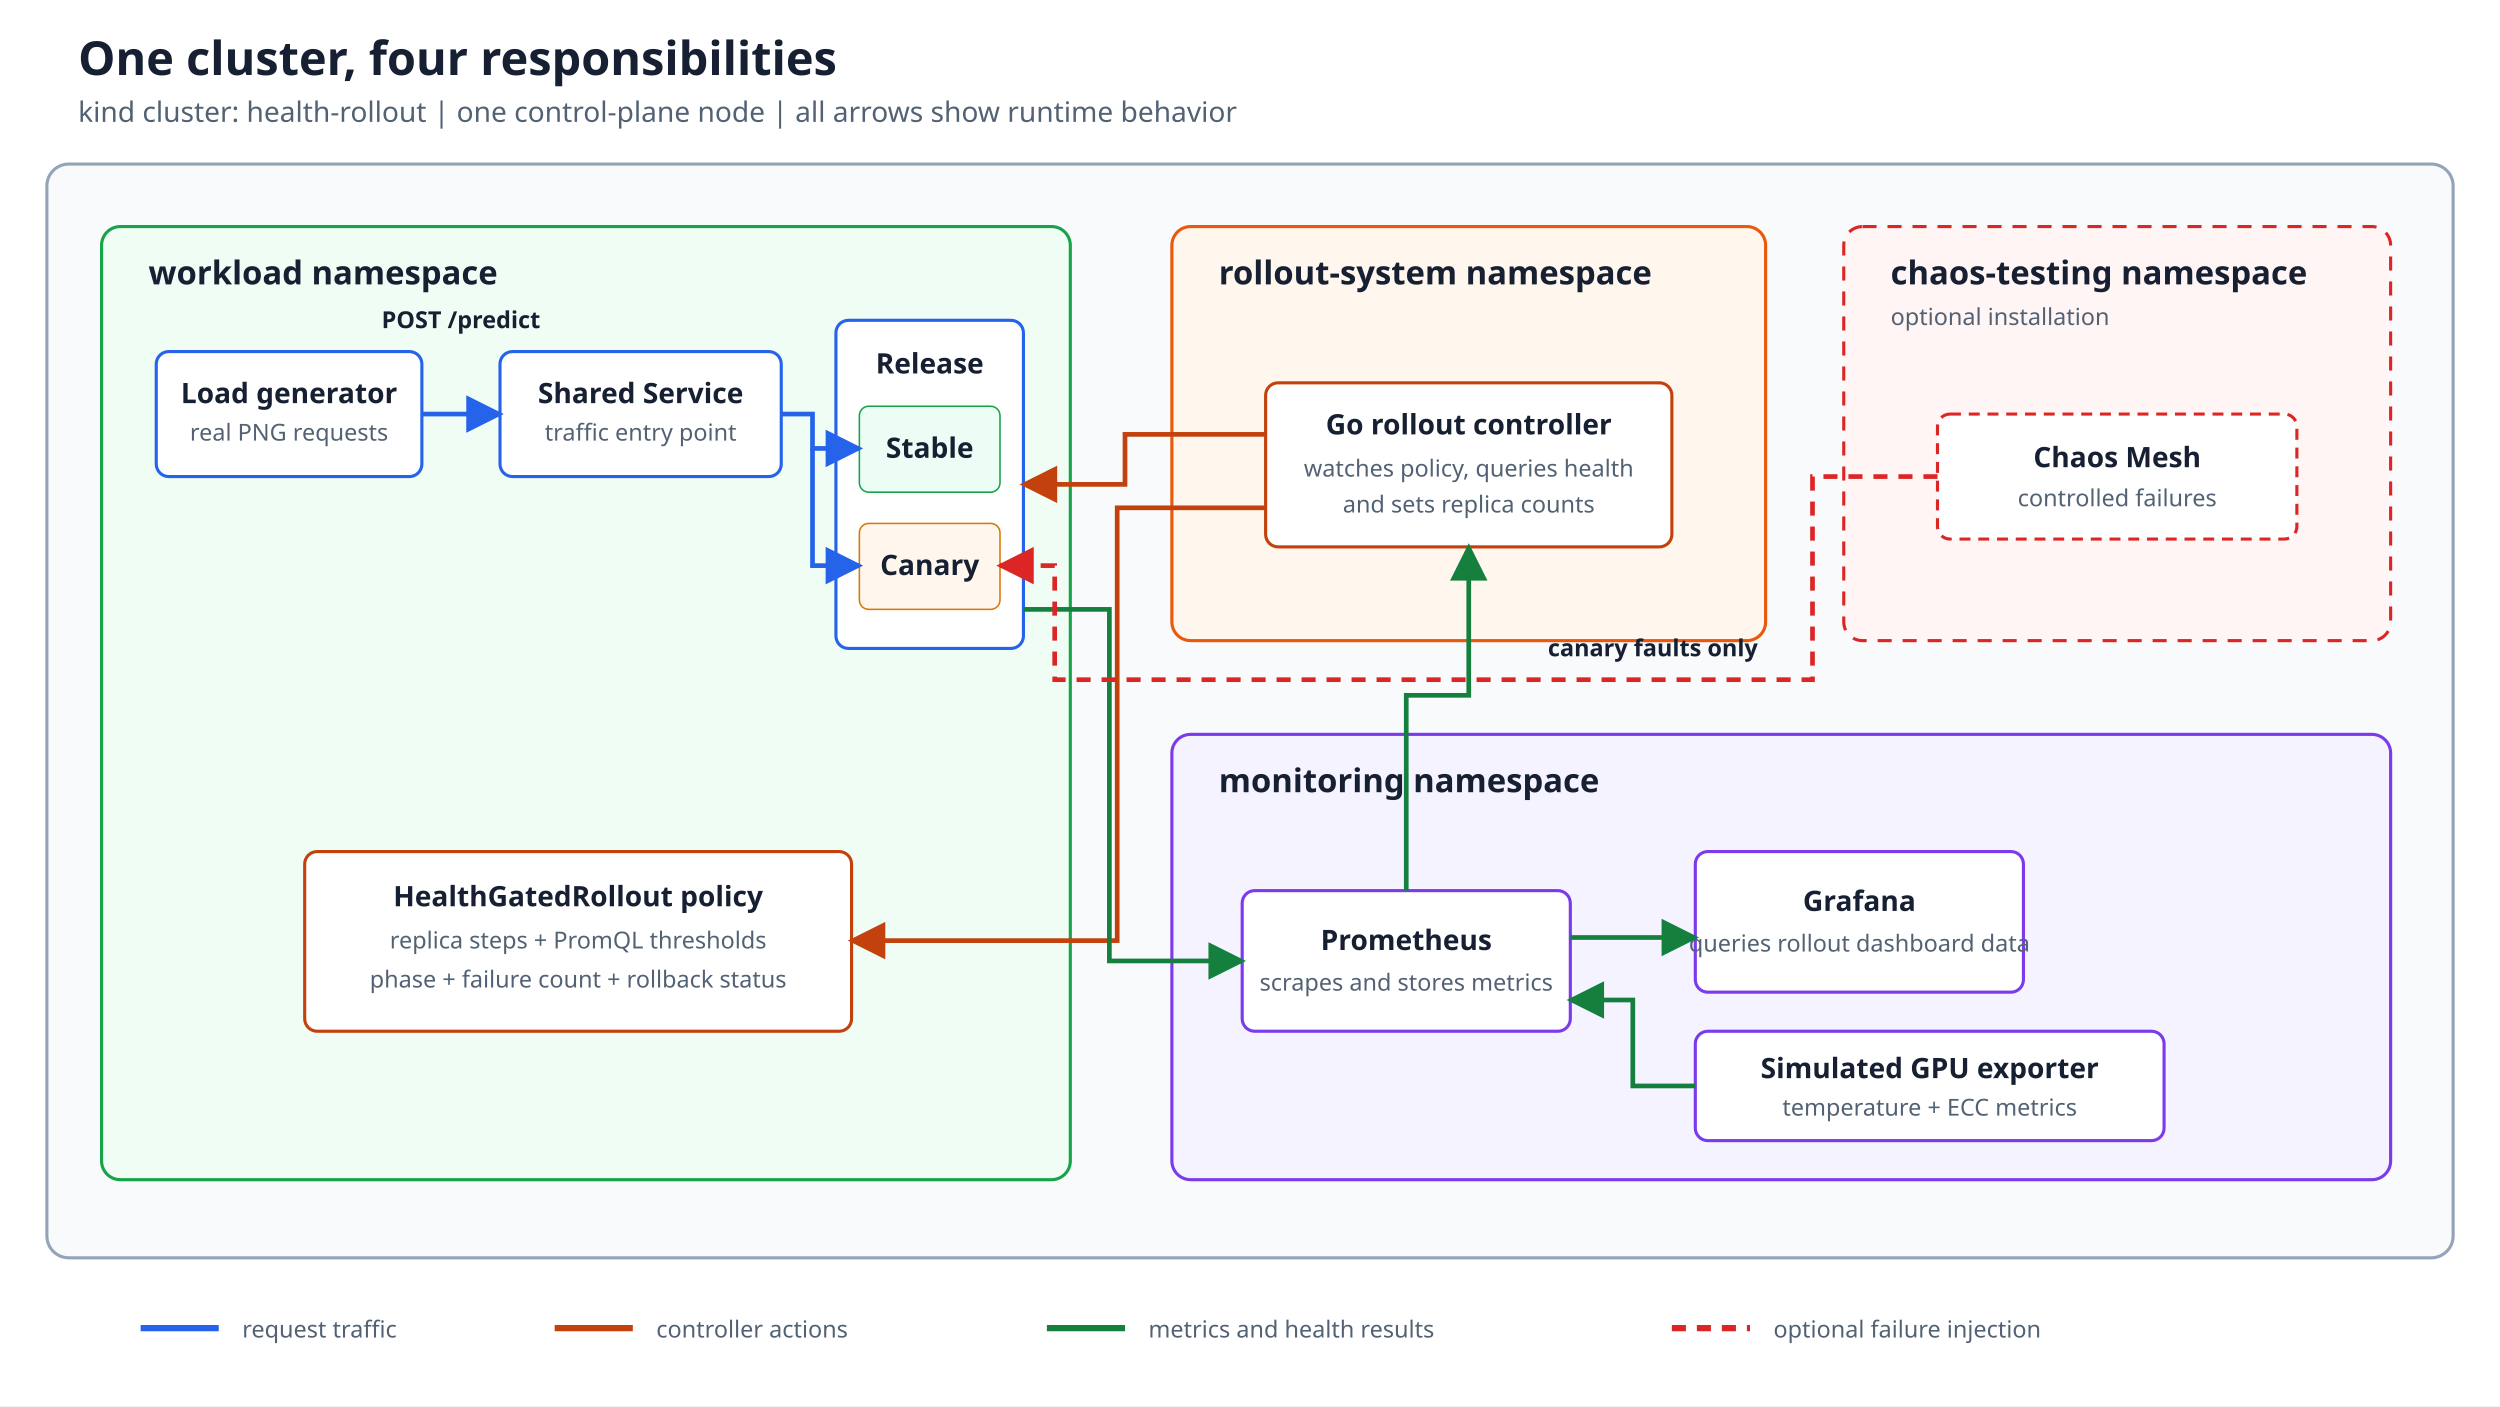
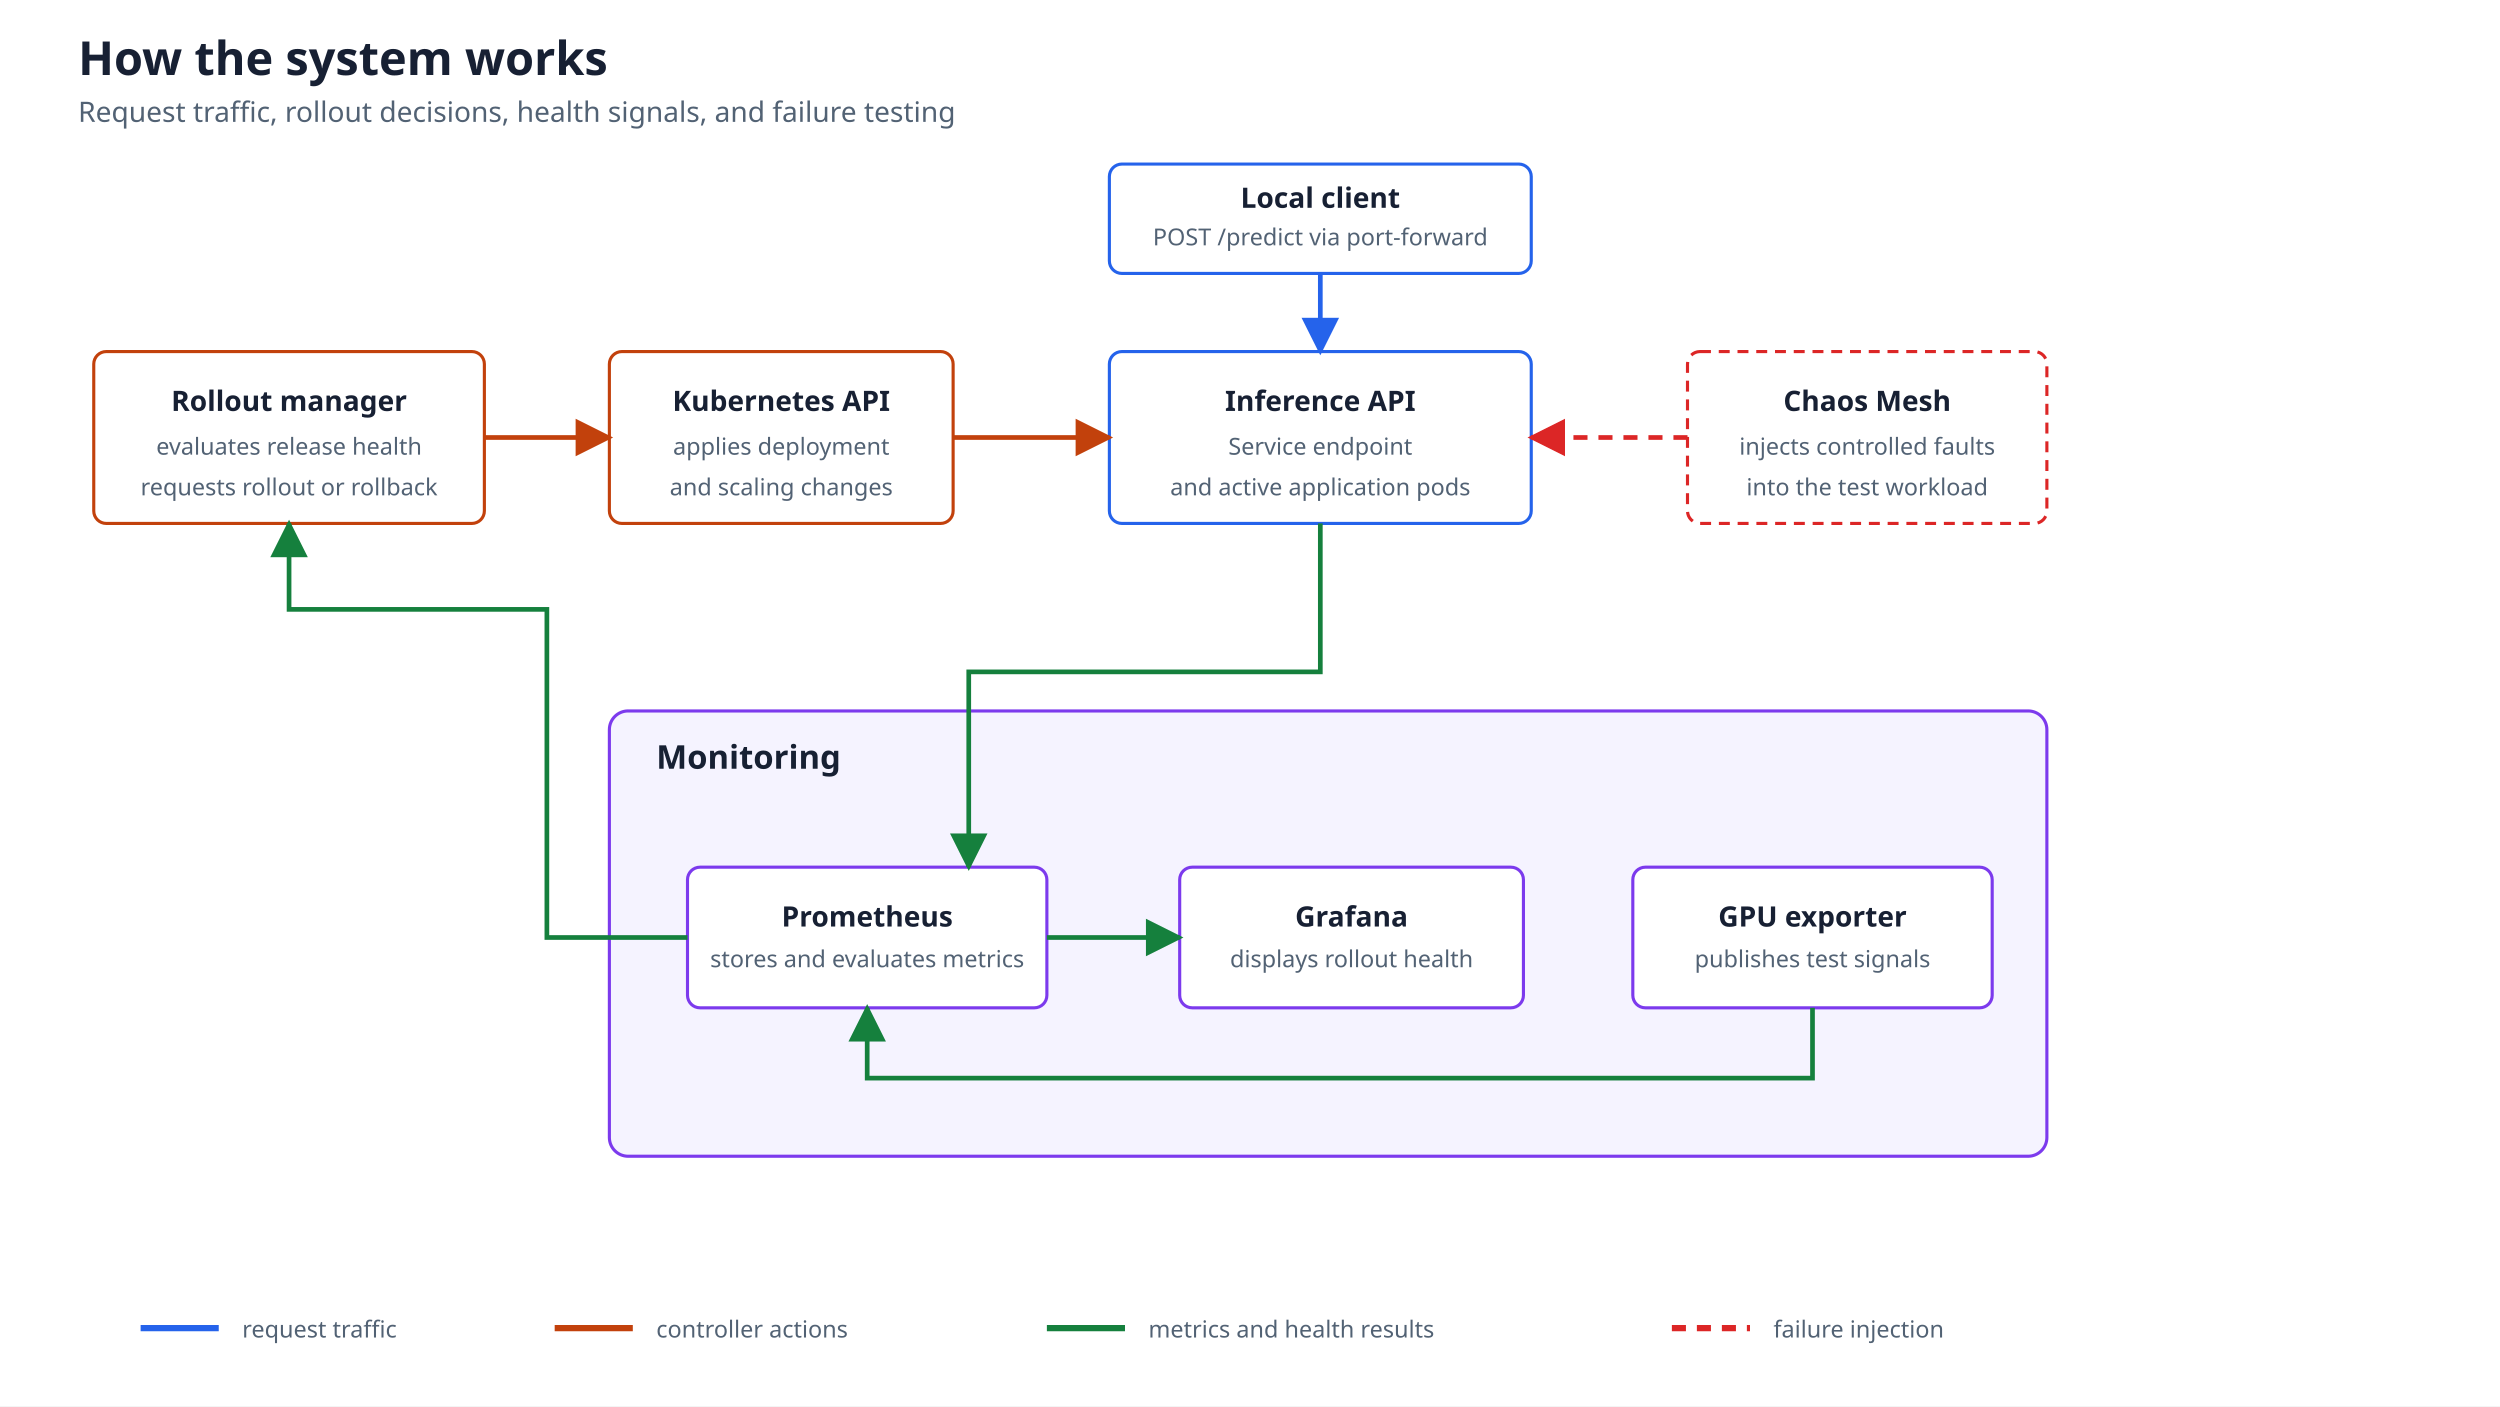
<svg xmlns="http://www.w3.org/2000/svg" width="1600" height="900" viewBox="0 0 1600 900" role="img" aria-labelledby="title description">
  <defs>
    <marker id="blue-arrow" viewBox="0 0 10 10" refX="9" refY="5" markerWidth="8" markerHeight="8" orient="auto">
      <path d="M0 0L10 5L0 10Z" fill="#2563eb" />
    </marker>
    <marker id="orange-arrow" viewBox="0 0 10 10" refX="9" refY="5" markerWidth="8" markerHeight="8" orient="auto">
      <path d="M0 0L10 5L0 10Z" fill="#c2410c" />
    </marker>
    <marker id="green-arrow" viewBox="0 0 10 10" refX="9" refY="5" markerWidth="8" markerHeight="8" orient="auto">
      <path d="M0 0L10 5L0 10Z" fill="#15803d" />
    </marker>
    <marker id="red-arrow" viewBox="0 0 10 10" refX="9" refY="5" markerWidth="8" markerHeight="8" orient="auto">
      <path d="M0 0L10 5L0 10Z" fill="#dc2626" />
    </marker>
    <style>
      text { font-family: 'Segoe UI', sans-serif; fill: #172033; }
      .title { font-size: 30px; font-weight: 700; }
      .subtitle { font-size: 18px; fill: #526274; }
      .namespace { font-size: 21px; font-weight: 700; }
      .node-title { font-size: 18px; font-weight: 700; }
      .detail { font-size: 15px; fill: #526274; }
      .label { font-size: 15px; font-weight: 700; }
      .box { fill: #fff; stroke-width: 2; rx: 8; }
    </style>
  </defs>
  <rect width="1600" height="900" fill="#fff" />
-   <text x="50" y="48" class="title">One cluster, four responsibilities</text>
-   <text x="50" y="78" class="subtitle">kind cluster: health-rollout | one control-plane node | all arrows show runtime behavior</text>
-   <rect x="30" y="105" width="1540" height="700" rx="14" fill="#f8fafc" stroke="#94a3b8" stroke-width="2" />
-   <rect x="65" y="145" width="620" height="610" rx="12" fill="#f0fdf4" stroke="#16a34a" stroke-width="2" />
-   <text x="95" y="182" class="namespace">workload namespace</text>
-   <rect class="box" x="100" y="225" width="170" height="80" stroke="#2563eb" />
-   <text x="185" y="258" text-anchor="middle" class="node-title">Load generator</text>
-   <text x="185" y="282" text-anchor="middle" class="detail">real PNG requests</text>
-   <rect class="box" x="320" y="225" width="180" height="80" stroke="#2563eb" />
-   <text x="410" y="258" text-anchor="middle" class="node-title">Shared Service</text>
-   <text x="410" y="282" text-anchor="middle" class="detail">traffic entry point</text>
-   <rect class="box" x="535" y="205" width="120" height="210" stroke="#2563eb" />
-   <text x="595" y="239" text-anchor="middle" class="node-title">Release</text>
-   <rect x="550" y="260" width="90" height="55" rx="6" fill="#ecfdf5" stroke="#16a34a" />
-   <text x="595" y="293" text-anchor="middle" class="node-title">Stable</text>
-   <rect x="550" y="335" width="90" height="55" rx="6" fill="#fff7ed" stroke="#d97706" />
-   <text x="595" y="368" text-anchor="middle" class="node-title">Canary</text>
-   <path d="M270 265H320" fill="none" stroke="#2563eb" stroke-width="3" marker-end="url(#blue-arrow)" />
-   <path d="M500 265H520V287H550" fill="none" stroke="#2563eb" stroke-width="3" marker-end="url(#blue-arrow)" />
-   <path d="M520 287V362H550" fill="none" stroke="#2563eb" stroke-width="3" marker-end="url(#blue-arrow)" />
-   <text x="295" y="210" text-anchor="middle" class="label" fill="#2563eb">POST /predict</text>
-   <rect class="box" x="195" y="545" width="350" height="115" stroke="#c2410c" />
-   <text x="370" y="580" text-anchor="middle" class="node-title">HealthGatedRollout policy</text>
-   <text x="370" y="607" text-anchor="middle" class="detail">replica steps + PromQL thresholds</text>
-   <text x="370" y="632" text-anchor="middle" class="detail">phase + failure count + rollback status</text>
-   <rect x="750" y="145" width="380" height="265" rx="12" fill="#fff7ed" stroke="#ea580c" stroke-width="2" />
-   <text x="780" y="182" class="namespace">rollout-system namespace</text>
-   <rect class="box" x="810" y="245" width="260" height="105" stroke="#c2410c" />
-   <text x="940" y="278" text-anchor="middle" class="node-title">Go rollout controller</text>
-   <text x="940" y="305" text-anchor="middle" class="detail">watches policy, queries health</text>
-   <text x="940" y="328" text-anchor="middle" class="detail">and sets replica counts</text>
-   <path d="M810 278H720V310H655" fill="none" stroke="#c2410c" stroke-width="3" marker-end="url(#orange-arrow)" />
-   <path d="M810 325H715V602H545" fill="none" stroke="#c2410c" stroke-width="3" marker-end="url(#orange-arrow)" />
-   <rect x="750" y="470" width="780" height="285" rx="12" fill="#f5f3ff" stroke="#7c3aed" stroke-width="2" />
-   <text x="780" y="507" class="namespace">monitoring namespace</text>
-   <rect class="box" x="795" y="570" width="210" height="90" stroke="#7c3aed" />
-   <text x="900" y="608" text-anchor="middle" class="node-title">Prometheus</text>
-   <text x="900" y="634" text-anchor="middle" class="detail">scrapes and stores metrics</text>
-   <rect class="box" x="1085" y="545" width="210" height="90" stroke="#7c3aed" />
-   <text x="1190" y="583" text-anchor="middle" class="node-title">Grafana</text>
-   <text x="1190" y="609" text-anchor="middle" class="detail">queries rollout dashboard data</text>
-   <rect class="box" x="1085" y="660" width="300" height="70" stroke="#7c3aed" />
-   <text x="1235" y="690" text-anchor="middle" class="node-title">Simulated GPU exporter</text>
-   <text x="1235" y="714" text-anchor="middle" class="detail">temperature + ECC metrics</text>
-   <path d="M655 390H710V615H795" fill="none" stroke="#15803d" stroke-width="3" marker-end="url(#green-arrow)" />
-   <path d="M1085 695H1045V640H1005" fill="none" stroke="#15803d" stroke-width="3" marker-end="url(#green-arrow)" />
-   <path d="M1005 600H1085" fill="none" stroke="#15803d" stroke-width="3" marker-end="url(#green-arrow)" />
-   <path d="M900 570V445H940V350" fill="none" stroke="#15803d" stroke-width="3" marker-end="url(#green-arrow)" />
-   <rect x="1180" y="145" width="350" height="265" rx="12" fill="#fff5f5" stroke="#dc2626" stroke-width="2" stroke-dasharray="9 7" />
-   <text x="1210" y="182" class="namespace">chaos-testing namespace</text>
-   <text x="1210" y="208" class="detail">optional installation</text>
-   <rect class="box" x="1240" y="265" width="230" height="80" stroke="#dc2626" stroke-dasharray="7 5" />
-   <text x="1355" y="299" text-anchor="middle" class="node-title">Chaos Mesh</text>
-   <text x="1355" y="324" text-anchor="middle" class="detail">controlled failures</text>
-   <path d="M1240 305H1160V435H675V362H640" fill="none" stroke="#dc2626" stroke-width="3" stroke-dasharray="9 7" marker-end="url(#red-arrow)" />
-   <text x="1125" y="420" text-anchor="end" class="label" fill="#dc2626">canary faults only</text>
+   <text x="50" y="48" class="title">How the system works</text>
+   <text x="50" y="78" class="subtitle">Request traffic, rollout decisions, health signals, and failure testing</text>
+   <rect class="box" x="60" y="225" width="250" height="110" stroke="#c2410c" />
+   <text x="185" y="263" text-anchor="middle" class="node-title">Rollout manager</text>
+   <text x="185" y="291" text-anchor="middle" class="detail">evaluates release health</text>
+   <text x="185" y="317" text-anchor="middle" class="detail">requests rollout or rollback</text>
+   <rect class="box" x="390" y="225" width="220" height="110" stroke="#c2410c" />
+   <text x="500" y="263" text-anchor="middle" class="node-title">Kubernetes API</text>
+   <text x="500" y="291" text-anchor="middle" class="detail">applies deployment</text>
+   <text x="500" y="317" text-anchor="middle" class="detail">and scaling changes</text>
+   <rect class="box" x="710" y="225" width="270" height="110" stroke="#2563eb" />
+   <text x="845" y="263" text-anchor="middle" class="node-title">Inference API</text>
+   <text x="845" y="291" text-anchor="middle" class="detail">Service endpoint</text>
+   <text x="845" y="317" text-anchor="middle" class="detail">and active application pods</text>
+   <rect class="box" x="710" y="105" width="270" height="70" stroke="#2563eb" />
+   <text x="845" y="133" text-anchor="middle" class="node-title">Local client</text>
+   <text x="845" y="157" text-anchor="middle" class="detail">POST /predict via port-forward</text>
+   <rect class="box" x="1080" y="225" width="230" height="110" stroke="#dc2626" stroke-dasharray="7 5" />
+   <text x="1195" y="263" text-anchor="middle" class="node-title">Chaos Mesh</text>
+   <text x="1195" y="291" text-anchor="middle" class="detail">injects controlled faults</text>
+   <text x="1195" y="317" text-anchor="middle" class="detail">into the test workload</text>
+   <path d="M310 280H390" fill="none" stroke="#c2410c" stroke-width="3" marker-end="url(#orange-arrow)" />
+   <path d="M610 280H710" fill="none" stroke="#c2410c" stroke-width="3" marker-end="url(#orange-arrow)" />
+   <path d="M845 175V225" fill="none" stroke="#2563eb" stroke-width="3" marker-end="url(#blue-arrow)" />
+   <path d="M1080 280H980" fill="none" stroke="#dc2626" stroke-width="3" stroke-dasharray="9 7" marker-end="url(#red-arrow)" />
+   <rect x="390" y="455" width="920" height="285" rx="12" fill="#f5f3ff" stroke="#7c3aed" stroke-width="2" />
+   <text x="420" y="492" class="namespace">Monitoring</text>
+   <rect class="box" x="440" y="555" width="230" height="90" stroke="#7c3aed" />
+   <text x="555" y="593" text-anchor="middle" class="node-title">Prometheus</text>
+   <text x="555" y="619" text-anchor="middle" class="detail">stores and evaluates metrics</text>
+   <rect class="box" x="755" y="555" width="220" height="90" stroke="#7c3aed" />
+   <text x="865" y="593" text-anchor="middle" class="node-title">Grafana</text>
+   <text x="865" y="619" text-anchor="middle" class="detail">displays rollout health</text>
+   <rect class="box" x="1045" y="555" width="230" height="90" stroke="#7c3aed" />
+   <text x="1160" y="593" text-anchor="middle" class="node-title">GPU exporter</text>
+   <text x="1160" y="619" text-anchor="middle" class="detail">publishes test signals</text>
+   <path d="M845 335V430H620V555" fill="none" stroke="#15803d" stroke-width="3" marker-end="url(#green-arrow)" />
+   <path d="M1160 645V690H555V645" fill="none" stroke="#15803d" stroke-width="3" marker-end="url(#green-arrow)" />
+   <path d="M670 600H755" fill="none" stroke="#15803d" stroke-width="3" marker-end="url(#green-arrow)" />
+   <path d="M440 600H350V390H185V335" fill="none" stroke="#15803d" stroke-width="3" marker-end="url(#green-arrow)" />
  <line x1="90" y1="850" x2="140" y2="850" stroke="#2563eb" stroke-width="4" />
  <text x="155" y="856" class="detail">request traffic</text>
  <line x1="355" y1="850" x2="405" y2="850" stroke="#c2410c" stroke-width="4" />
  <text x="420" y="856" class="detail">controller actions</text>
  <line x1="670" y1="850" x2="720" y2="850" stroke="#15803d" stroke-width="4" />
  <text x="735" y="856" class="detail">metrics and health results</text>
  <line x1="1070" y1="850" x2="1120" y2="850" stroke="#dc2626" stroke-width="4" stroke-dasharray="9 7" />
-   <text x="1135" y="856" class="detail">optional failure injection</text>
+   <text x="1135" y="856" class="detail">failure injection</text>
</svg>
